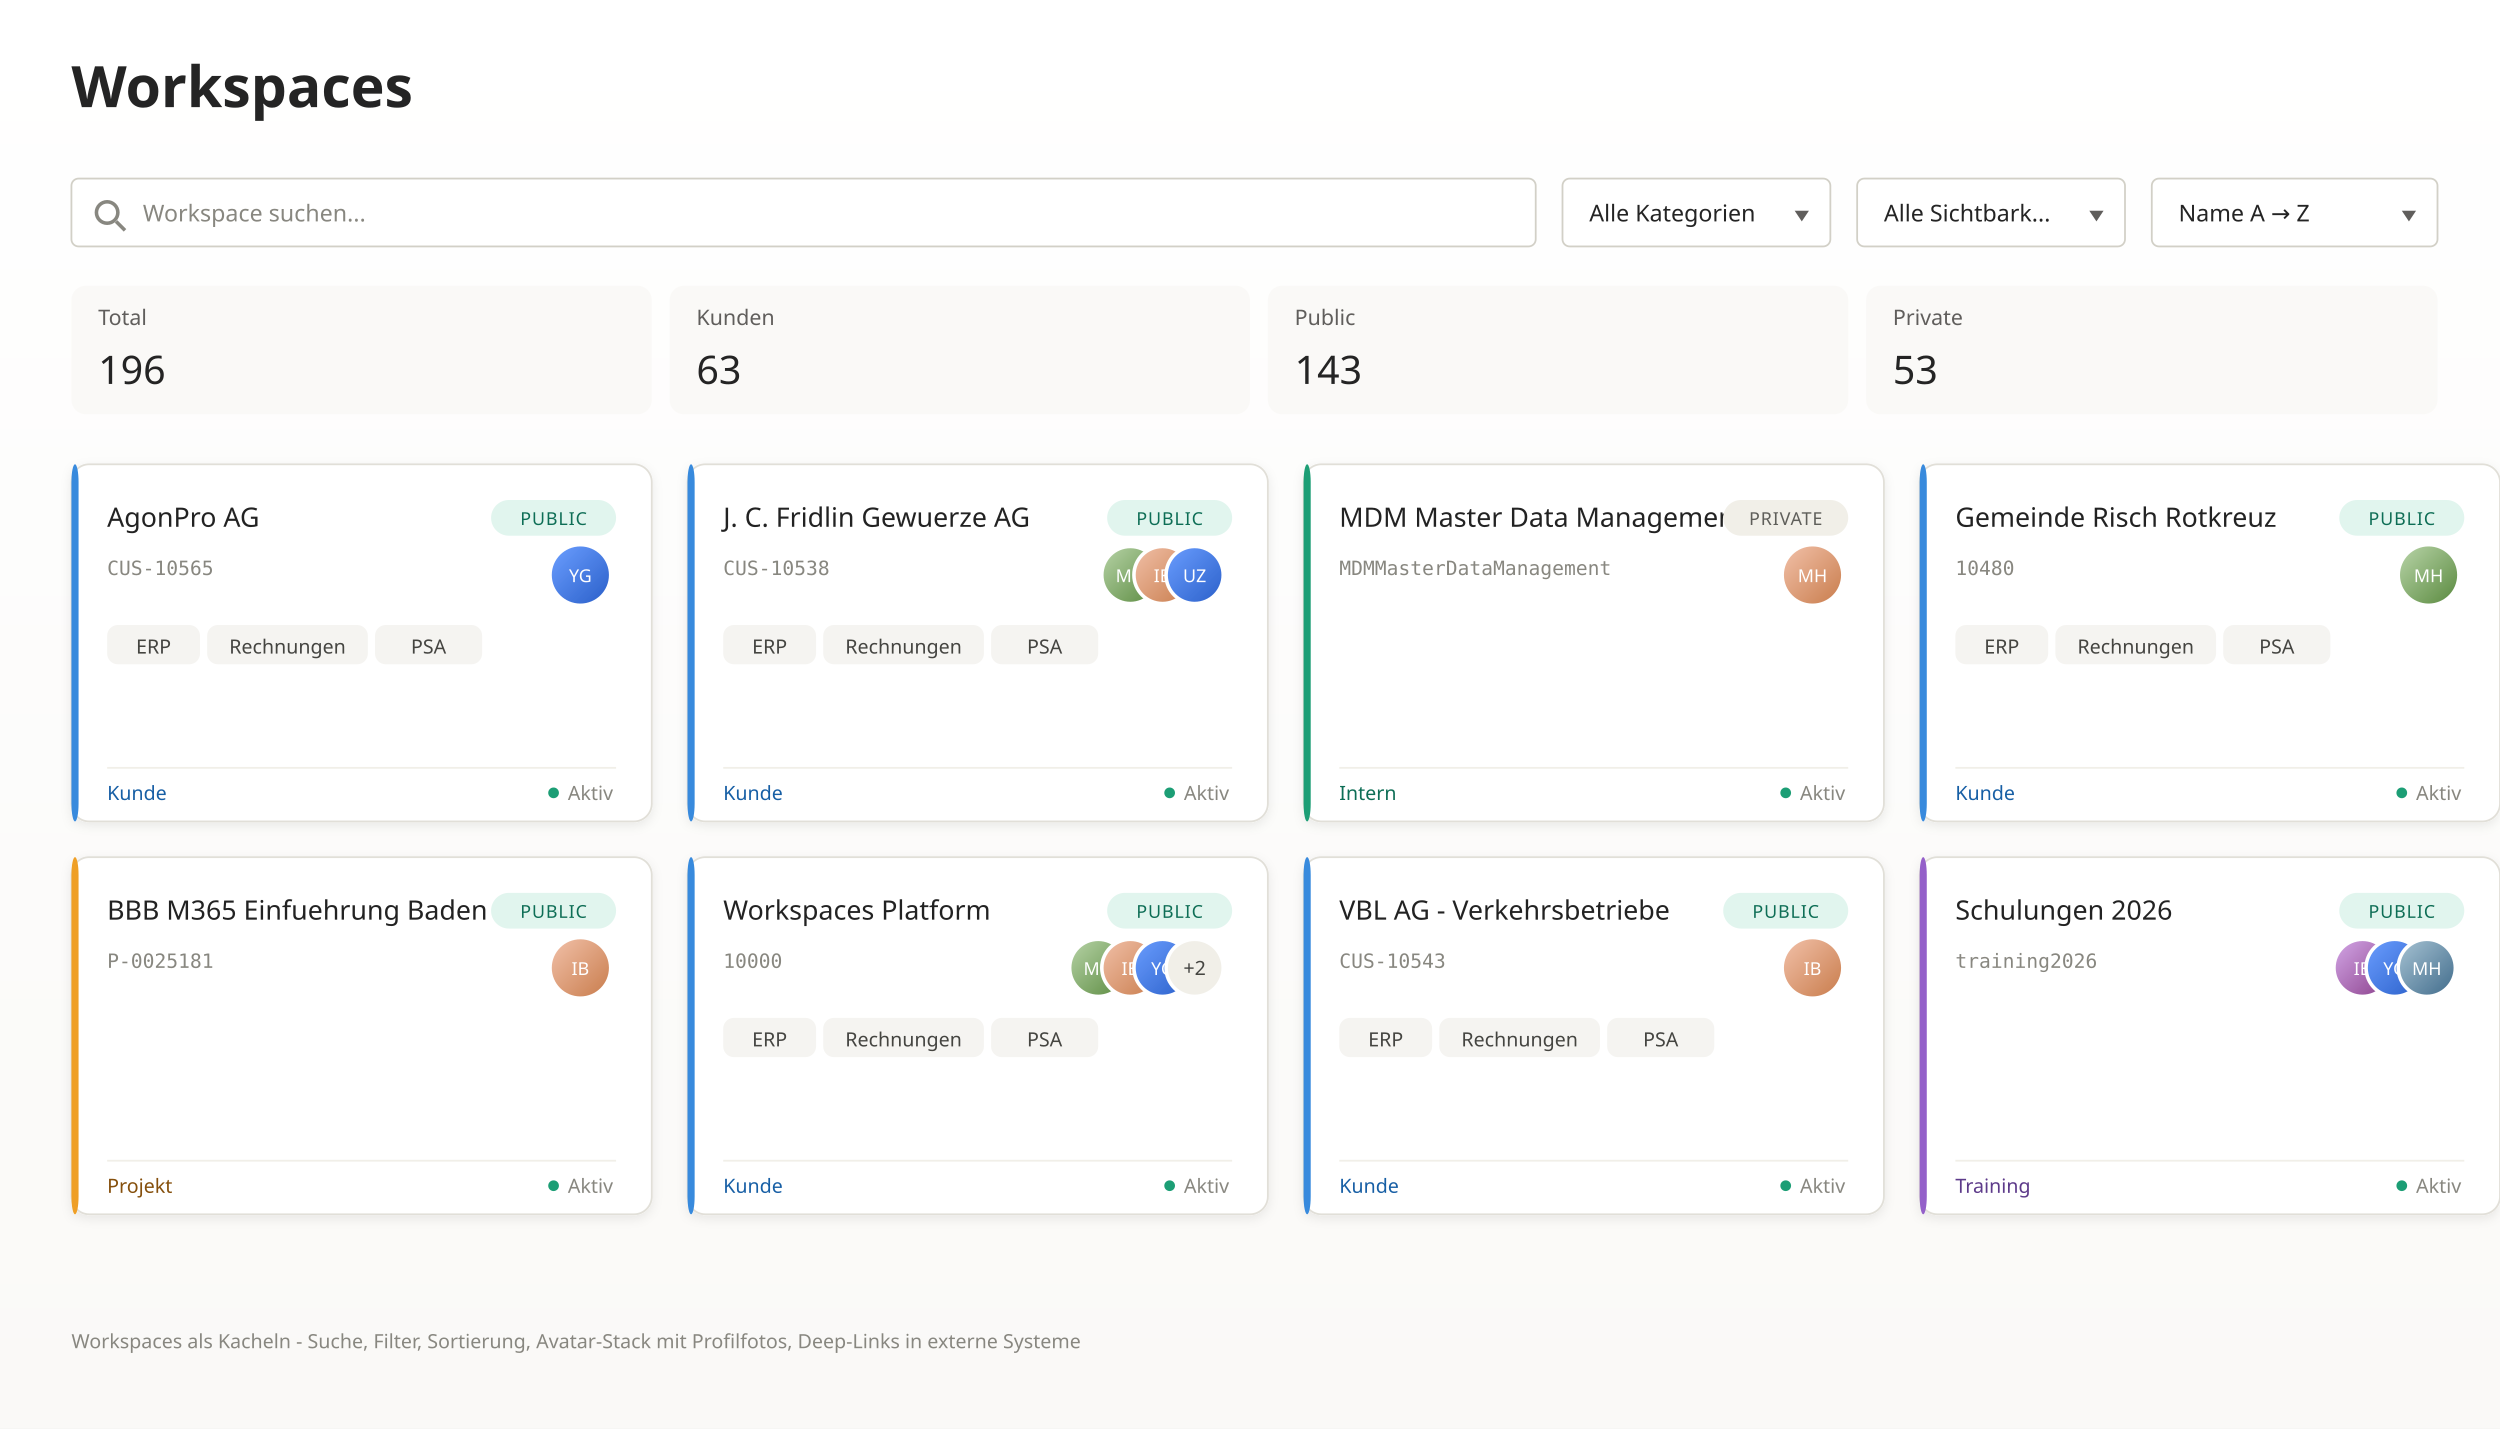
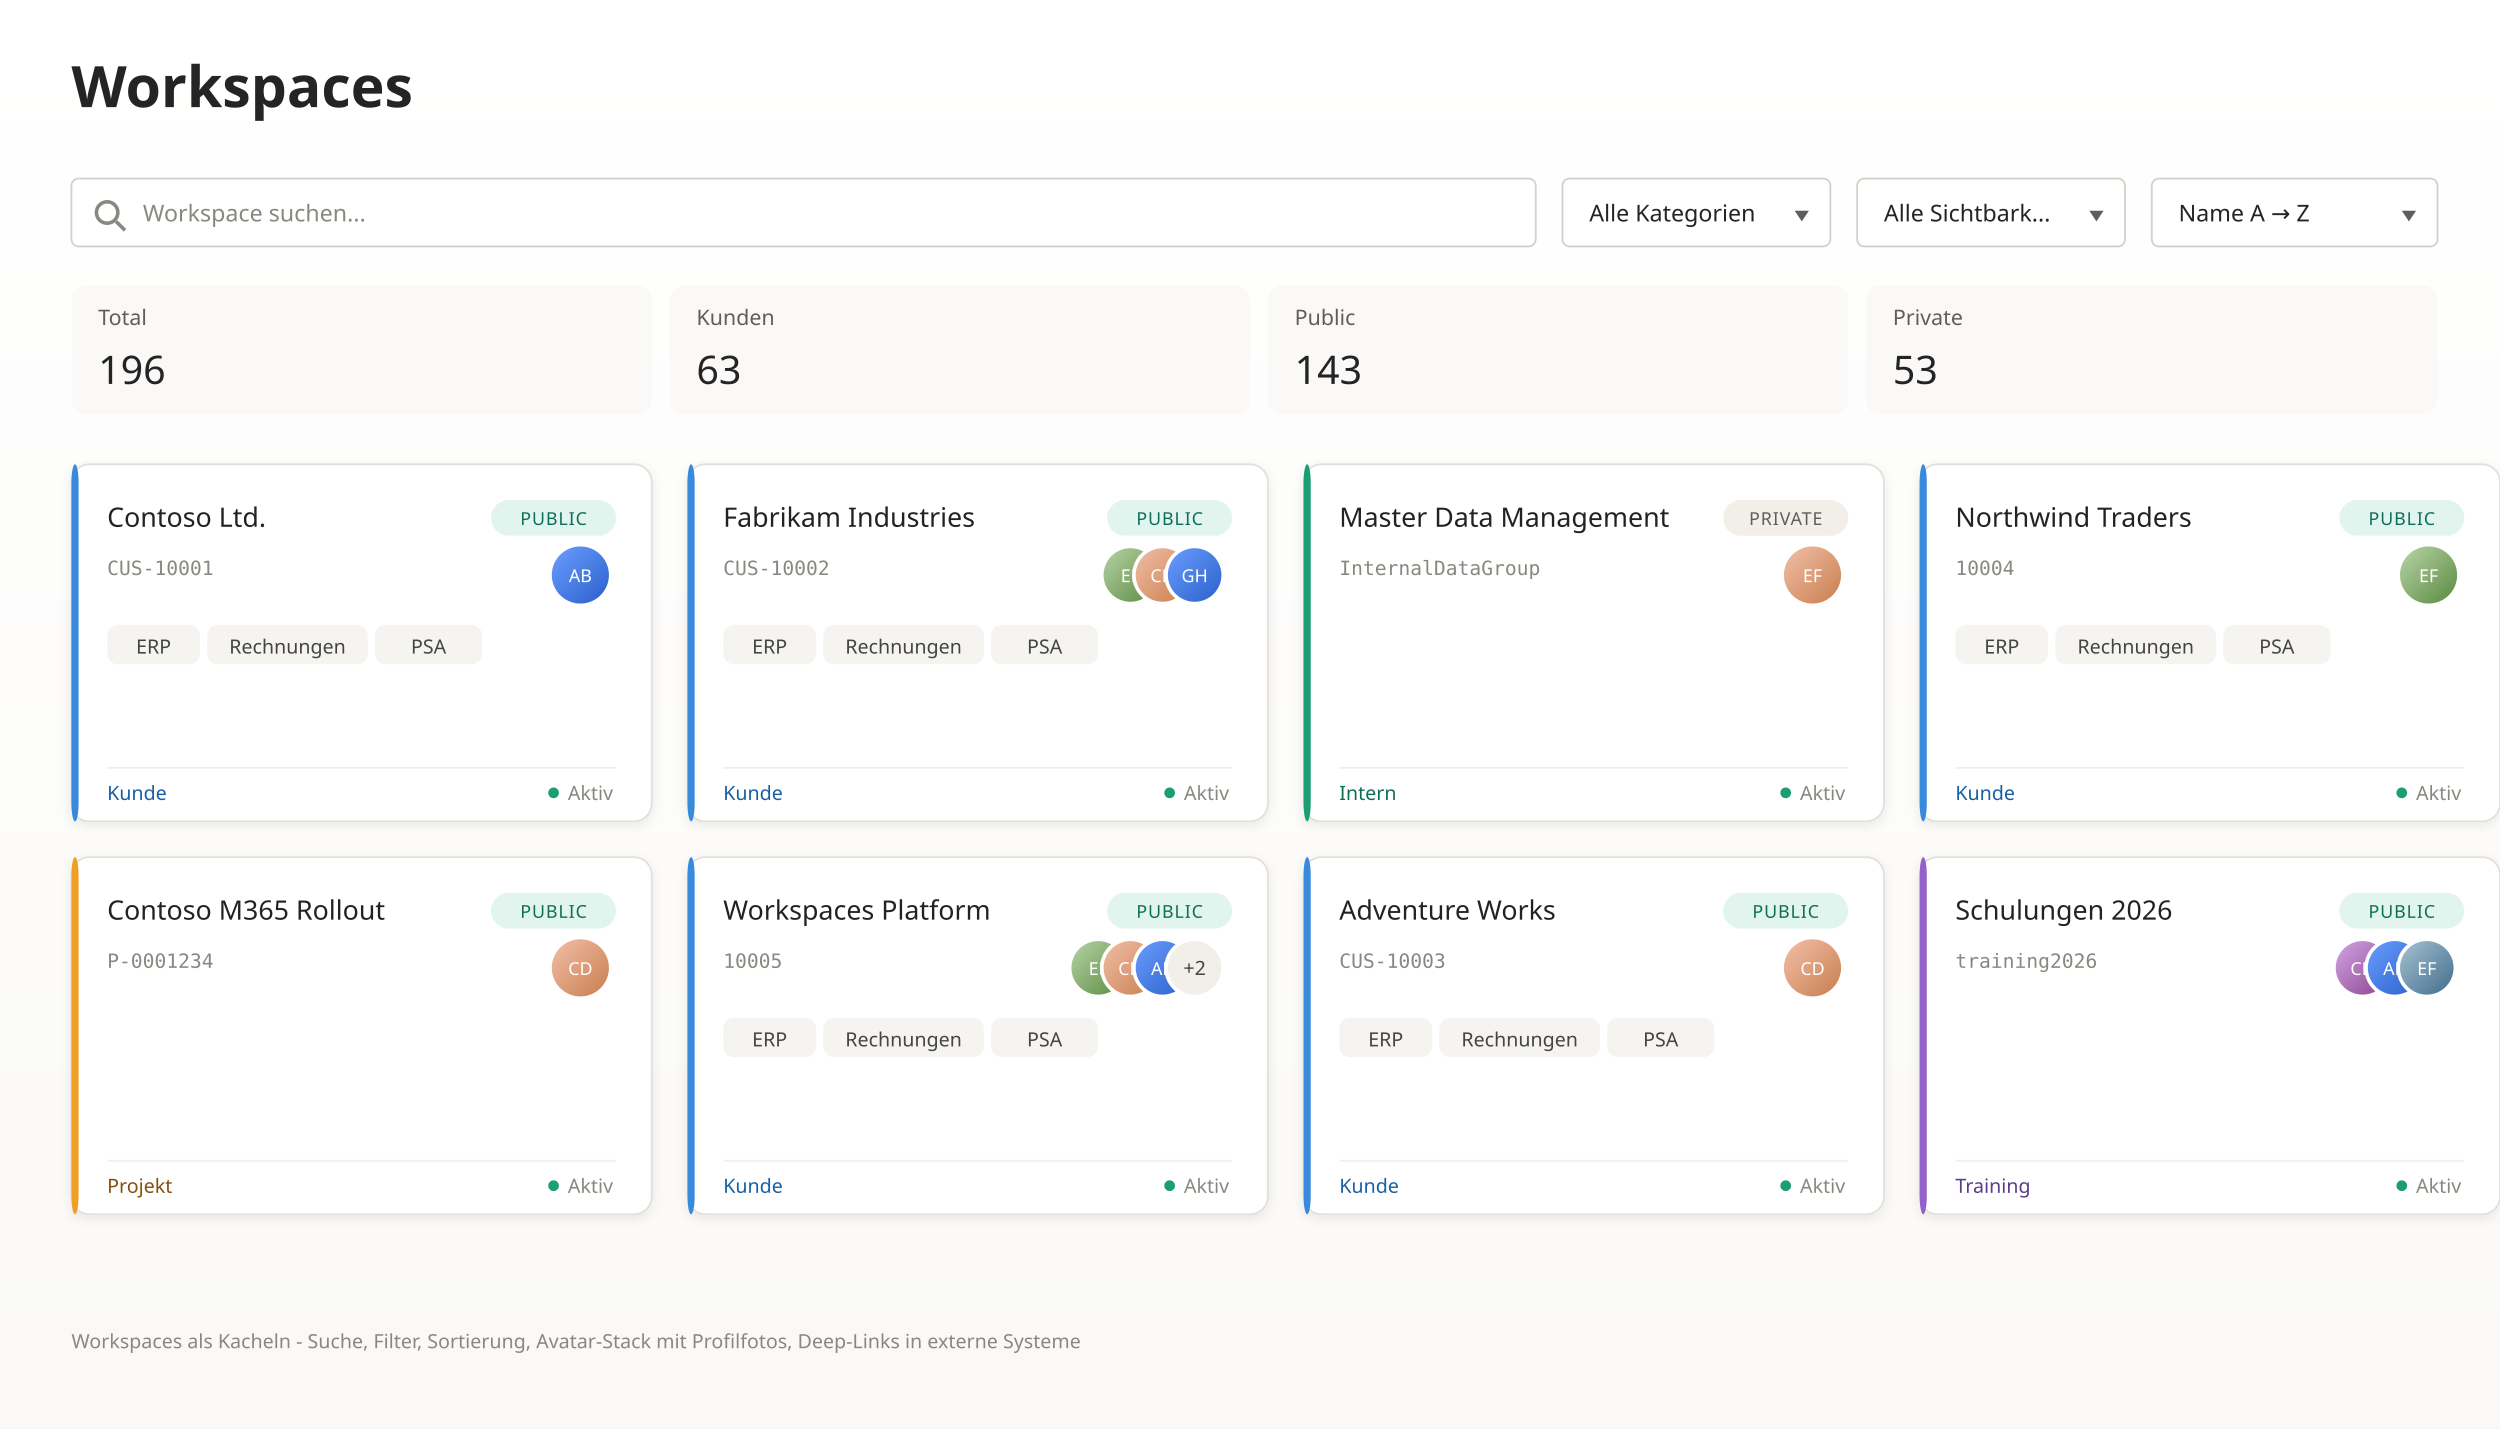
<svg xmlns="http://www.w3.org/2000/svg" viewBox="0 0 1400 800" font-family="Segoe UI, system-ui, sans-serif">
  <defs>
    <linearGradient id="bg" x1="0" y1="0" x2="0" y2="1">
      <stop offset="0" stop-color="#ffffff" />
      <stop offset="1" stop-color="#faf9f7" />
    </linearGradient>
    <filter id="shadow" x="-20%" y="-20%" width="140%" height="140%">
      <feDropShadow dx="0" dy="2" stdDeviation="3" flood-opacity="0.08" />
    </filter>
    <linearGradient id="av1" x1="0" y1="0" x2="1" y2="1">
      <stop offset="0" stop-color="#6b9eff" />
      <stop offset="1" stop-color="#2a5fc9" />
    </linearGradient>
    <linearGradient id="av2" x1="0" y1="0" x2="1" y2="1">
      <stop offset="0" stop-color="#f1c0a8" />
      <stop offset="1" stop-color="#c97d4d" />
    </linearGradient>
    <linearGradient id="av3" x1="0" y1="0" x2="1" y2="1">
      <stop offset="0" stop-color="#b8d4a8" />
      <stop offset="1" stop-color="#5a8a3f" />
    </linearGradient>
    <linearGradient id="av4" x1="0" y1="0" x2="1" y2="1">
      <stop offset="0" stop-color="#d4a8e8" />
      <stop offset="1" stop-color="#8a3f8a" />
    </linearGradient>
    <linearGradient id="av5" x1="0" y1="0" x2="1" y2="1">
      <stop offset="0" stop-color="#a8c4d4" />
      <stop offset="1" stop-color="#3f6a8a" />
    </linearGradient>
  </defs>
  <rect width="1400" height="800" fill="url(#bg)" />
  <text x="40" y="60" font-size="32" font-weight="600" fill="#242424">Workspaces</text>
  <rect x="40" y="100" width="820" height="38" rx="4" fill="#ffffff" stroke="#d2d0c7" />
  <circle cx="60" cy="119" r="6" fill="none" stroke="#888780" stroke-width="2" />
  <line x1="65" y1="124" x2="70" y2="129" stroke="#888780" stroke-width="2" />
  <text x="80" y="124" font-size="13" fill="#888780">Workspace suchen...</text>
  <rect x="875" y="100" width="150" height="38" rx="4" fill="#ffffff" stroke="#d2d0c7" />
  <text x="890" y="124" font-size="13" fill="#242424">Alle Kategorien</text>
  <polyline points="1005,118 1013,118 1009,124" fill="#605e5c" />
  <rect x="1040" y="100" width="150" height="38" rx="4" fill="#ffffff" stroke="#d2d0c7" />
  <text x="1055" y="124" font-size="13" fill="#242424">Alle Sichtbark...</text>
  <polyline points="1170,118 1178,118 1174,124" fill="#605e5c" />
  <rect x="1205" y="100" width="160" height="38" rx="4" fill="#ffffff" stroke="#d2d0c7" />
  <text x="1220" y="124" font-size="13" fill="#242424">Name A → Z</text>
  <polyline points="1345,118 1353,118 1349,124" fill="#605e5c" />
  <g font-family="Segoe UI, system-ui, sans-serif">
    <rect x="40" y="160" width="325" height="72" rx="8" fill="#faf9f7" />
    <text x="55" y="182" font-size="12" fill="#605e5c">Total</text>
    <text x="55" y="215" font-size="22" font-weight="500" fill="#242424">196</text>
    <rect x="375" y="160" width="325" height="72" rx="8" fill="#faf9f7" />
    <text x="390" y="182" font-size="12" fill="#605e5c">Kunden</text>
    <text x="390" y="215" font-size="22" font-weight="500" fill="#242424">63</text>
    <rect x="710" y="160" width="325" height="72" rx="8" fill="#faf9f7" />
    <text x="725" y="182" font-size="12" fill="#605e5c">Public</text>
    <text x="725" y="215" font-size="22" font-weight="500" fill="#242424">143</text>
    <rect x="1045" y="160" width="320" height="72" rx="8" fill="#faf9f7" />
    <text x="1060" y="182" font-size="12" fill="#605e5c">Private</text>
    <text x="1060" y="215" font-size="22" font-weight="500" fill="#242424">53</text>
  </g>
  <g transform="translate(40,260)">
    <g filter="url(#shadow)">
      <rect width="325" height="200" rx="10" fill="#ffffff" stroke="#e1dfd8" />
      <rect width="4" height="200" rx="10" fill="#378ADD" />
-       <text x="20" y="35" font-size="15" font-weight="500" fill="#242424">AgonPro AG</text>
+       <text x="20" y="35" font-size="15" font-weight="500" fill="#242424">Contoso Ltd.</text>
      <rect x="235" y="20" width="70" height="20" rx="10" fill="#e1f5ee" />
      <text x="270" y="34" font-size="10" font-weight="500" fill="#0f6e56" text-anchor="middle" letter-spacing="0.5">PUBLIC</text>
      <circle cx="285" cy="62" r="16" fill="url(#av1)" />
-       <text x="285" y="66" font-size="10" font-weight="500" fill="#ffffff" text-anchor="middle">YG</text>
-       <text x="20" y="62" font-size="11" fill="#888780" font-family="Consolas, monospace">CUS-10565</text>
+       <text x="285" y="66" font-size="10" font-weight="500" fill="#ffffff" text-anchor="middle">AB</text>
+       <text x="20" y="62" font-size="11" fill="#888780" font-family="Consolas, monospace">CUS-10001</text>
      <g transform="translate(20,90)">
        <rect width="52" height="22" rx="6" fill="#f5f4f1" />
        <text x="26" y="16" font-size="11" fill="#444441" text-anchor="middle">ERP</text>
        <rect x="56" width="90" height="22" rx="6" fill="#f5f4f1" />
        <text x="101" y="16" font-size="11" fill="#444441" text-anchor="middle">Rechnungen</text>
        <rect x="150" width="60" height="22" rx="6" fill="#f5f4f1" />
        <text x="180" y="16" font-size="11" fill="#444441" text-anchor="middle">PSA</text>
      </g>
      <line x1="20" y1="170" x2="305" y2="170" stroke="#f1efe8" />
      <text x="20" y="188" font-size="11" font-weight="500" fill="#185fa5">Kunde</text>
      <circle cx="270" cy="184" r="3" fill="#1d9e75" />
      <text x="278" y="188" font-size="11" fill="#888780">Aktiv</text>
    </g>
    <g transform="translate(345,0)" filter="url(#shadow)">
      <rect width="325" height="200" rx="10" fill="#ffffff" stroke="#e1dfd8" />
      <rect width="4" height="200" rx="10" fill="#378ADD" />
-       <text x="20" y="35" font-size="15" font-weight="500" fill="#242424">J. C. Fridlin Gewuerze AG</text>
+       <text x="20" y="35" font-size="15" font-weight="500" fill="#242424">Fabrikam Industries</text>
      <rect x="235" y="20" width="70" height="20" rx="10" fill="#e1f5ee" />
      <text x="270" y="34" font-size="10" font-weight="500" fill="#0f6e56" text-anchor="middle" letter-spacing="0.5">PUBLIC</text>
      <circle cx="248" cy="62" r="16" fill="url(#av3)" stroke="#ffffff" stroke-width="2" />
-       <text x="248" y="66" font-size="10" font-weight="500" fill="#ffffff" text-anchor="middle">MH</text>
+       <text x="248" y="66" font-size="10" font-weight="500" fill="#ffffff" text-anchor="middle">EF</text>
      <circle cx="266" cy="62" r="16" fill="url(#av2)" stroke="#ffffff" stroke-width="2" />
-       <text x="266" y="66" font-size="10" font-weight="500" fill="#ffffff" text-anchor="middle">IB</text>
+       <text x="266" y="66" font-size="10" font-weight="500" fill="#ffffff" text-anchor="middle">CD</text>
      <circle cx="284" cy="62" r="16" fill="url(#av1)" stroke="#ffffff" stroke-width="2" />
-       <text x="284" y="66" font-size="10" font-weight="500" fill="#ffffff" text-anchor="middle">UZ</text>
-       <text x="20" y="62" font-size="11" fill="#888780" font-family="Consolas, monospace">CUS-10538</text>
+       <text x="284" y="66" font-size="10" font-weight="500" fill="#ffffff" text-anchor="middle">GH</text>
+       <text x="20" y="62" font-size="11" fill="#888780" font-family="Consolas, monospace">CUS-10002</text>
      <g transform="translate(20,90)">
        <rect width="52" height="22" rx="6" fill="#f5f4f1" />
        <text x="26" y="16" font-size="11" fill="#444441" text-anchor="middle">ERP</text>
        <rect x="56" width="90" height="22" rx="6" fill="#f5f4f1" />
        <text x="101" y="16" font-size="11" fill="#444441" text-anchor="middle">Rechnungen</text>
        <rect x="150" width="60" height="22" rx="6" fill="#f5f4f1" />
        <text x="180" y="16" font-size="11" fill="#444441" text-anchor="middle">PSA</text>
      </g>
      <line x1="20" y1="170" x2="305" y2="170" stroke="#f1efe8" />
      <text x="20" y="188" font-size="11" font-weight="500" fill="#185fa5">Kunde</text>
      <circle cx="270" cy="184" r="3" fill="#1d9e75" />
      <text x="278" y="188" font-size="11" fill="#888780">Aktiv</text>
    </g>
    <g transform="translate(690,0)" filter="url(#shadow)">
      <rect width="325" height="200" rx="10" fill="#ffffff" stroke="#e1dfd8" />
      <rect width="4" height="200" rx="10" fill="#1D9E75" />
-       <text x="20" y="35" font-size="15" font-weight="500" fill="#242424">MDM Master Data Management</text>
+       <text x="20" y="35" font-size="15" font-weight="500" fill="#242424">Master Data Management</text>
      <rect x="235" y="20" width="70" height="20" rx="10" fill="#f1efe8" />
      <text x="270" y="34" font-size="10" font-weight="500" fill="#5f5e5a" text-anchor="middle" letter-spacing="0.5">PRIVATE</text>
      <circle cx="285" cy="62" r="16" fill="url(#av2)" />
-       <text x="285" y="66" font-size="10" font-weight="500" fill="#ffffff" text-anchor="middle">MH</text>
-       <text x="20" y="62" font-size="11" fill="#888780" font-family="Consolas, monospace">MDMMasterDataManagement</text>
+       <text x="285" y="66" font-size="10" font-weight="500" fill="#ffffff" text-anchor="middle">EF</text>
+       <text x="20" y="62" font-size="11" fill="#888780" font-family="Consolas, monospace">InternalDataGroup</text>
      <line x1="20" y1="170" x2="305" y2="170" stroke="#f1efe8" />
      <text x="20" y="188" font-size="11" font-weight="500" fill="#0f6e56">Intern</text>
      <circle cx="270" cy="184" r="3" fill="#1d9e75" />
      <text x="278" y="188" font-size="11" fill="#888780">Aktiv</text>
    </g>
    <g transform="translate(1035,0)" filter="url(#shadow)">
      <rect width="325" height="200" rx="10" fill="#ffffff" stroke="#e1dfd8" />
      <rect width="4" height="200" rx="10" fill="#378ADD" />
-       <text x="20" y="35" font-size="15" font-weight="500" fill="#242424">Gemeinde Risch Rotkreuz</text>
+       <text x="20" y="35" font-size="15" font-weight="500" fill="#242424">Northwind Traders</text>
      <rect x="235" y="20" width="70" height="20" rx="10" fill="#e1f5ee" />
      <text x="270" y="34" font-size="10" font-weight="500" fill="#0f6e56" text-anchor="middle" letter-spacing="0.5">PUBLIC</text>
      <circle cx="285" cy="62" r="16" fill="url(#av3)" />
-       <text x="285" y="66" font-size="10" font-weight="500" fill="#ffffff" text-anchor="middle">MH</text>
-       <text x="20" y="62" font-size="11" fill="#888780" font-family="Consolas, monospace">10480</text>
+       <text x="285" y="66" font-size="10" font-weight="500" fill="#ffffff" text-anchor="middle">EF</text>
+       <text x="20" y="62" font-size="11" fill="#888780" font-family="Consolas, monospace">10004</text>
      <g transform="translate(20,90)">
        <rect width="52" height="22" rx="6" fill="#f5f4f1" />
        <text x="26" y="16" font-size="11" fill="#444441" text-anchor="middle">ERP</text>
        <rect x="56" width="90" height="22" rx="6" fill="#f5f4f1" />
        <text x="101" y="16" font-size="11" fill="#444441" text-anchor="middle">Rechnungen</text>
        <rect x="150" width="60" height="22" rx="6" fill="#f5f4f1" />
        <text x="180" y="16" font-size="11" fill="#444441" text-anchor="middle">PSA</text>
      </g>
      <line x1="20" y1="170" x2="305" y2="170" stroke="#f1efe8" />
      <text x="20" y="188" font-size="11" font-weight="500" fill="#185fa5">Kunde</text>
      <circle cx="270" cy="184" r="3" fill="#1d9e75" />
      <text x="278" y="188" font-size="11" fill="#888780">Aktiv</text>
    </g>
  </g>
  <g transform="translate(40,480)">
    <g filter="url(#shadow)">
      <rect width="325" height="200" rx="10" fill="#ffffff" stroke="#e1dfd8" />
      <rect width="4" height="200" rx="10" fill="#EF9F27" />
-       <text x="20" y="35" font-size="15" font-weight="500" fill="#242424">BBB M365 Einfuehrung Baden</text>
+       <text x="20" y="35" font-size="15" font-weight="500" fill="#242424">Contoso M365 Rollout</text>
      <rect x="235" y="20" width="70" height="20" rx="10" fill="#e1f5ee" />
      <text x="270" y="34" font-size="10" font-weight="500" fill="#0f6e56" text-anchor="middle" letter-spacing="0.5">PUBLIC</text>
      <circle cx="285" cy="62" r="16" fill="url(#av2)" />
-       <text x="285" y="66" font-size="10" font-weight="500" fill="#ffffff" text-anchor="middle">IB</text>
-       <text x="20" y="62" font-size="11" fill="#888780" font-family="Consolas, monospace">P-0025181</text>
+       <text x="285" y="66" font-size="10" font-weight="500" fill="#ffffff" text-anchor="middle">CD</text>
+       <text x="20" y="62" font-size="11" fill="#888780" font-family="Consolas, monospace">P-0001234</text>
      <line x1="20" y1="170" x2="305" y2="170" stroke="#f1efe8" />
      <text x="20" y="188" font-size="11" font-weight="500" fill="#854f0b">Projekt</text>
      <circle cx="270" cy="184" r="3" fill="#1d9e75" />
      <text x="278" y="188" font-size="11" fill="#888780">Aktiv</text>
    </g>
    <g transform="translate(345,0)" filter="url(#shadow)">
      <rect width="325" height="200" rx="10" fill="#ffffff" stroke="#e1dfd8" />
      <rect width="4" height="200" rx="10" fill="#378ADD" />
      <text x="20" y="35" font-size="15" font-weight="500" fill="#242424">Workspaces Platform</text>
      <rect x="235" y="20" width="70" height="20" rx="10" fill="#e1f5ee" />
      <text x="270" y="34" font-size="10" font-weight="500" fill="#0f6e56" text-anchor="middle" letter-spacing="0.5">PUBLIC</text>
      <circle cx="230" cy="62" r="16" fill="url(#av3)" stroke="#ffffff" stroke-width="2" />
-       <text x="230" y="66" font-size="10" font-weight="500" fill="#ffffff" text-anchor="middle">MH</text>
+       <text x="230" y="66" font-size="10" font-weight="500" fill="#ffffff" text-anchor="middle">EF</text>
      <circle cx="248" cy="62" r="16" fill="url(#av2)" stroke="#ffffff" stroke-width="2" />
-       <text x="248" y="66" font-size="10" font-weight="500" fill="#ffffff" text-anchor="middle">IB</text>
+       <text x="248" y="66" font-size="10" font-weight="500" fill="#ffffff" text-anchor="middle">CD</text>
      <circle cx="266" cy="62" r="16" fill="url(#av1)" stroke="#ffffff" stroke-width="2" />
-       <text x="266" y="66" font-size="10" font-weight="500" fill="#ffffff" text-anchor="middle">YG</text>
+       <text x="266" y="66" font-size="10" font-weight="500" fill="#ffffff" text-anchor="middle">AB</text>
      <circle cx="284" cy="62" r="16" fill="#f1efe8" stroke="#ffffff" stroke-width="2" />
      <text x="284" y="66" font-size="11" font-weight="500" fill="#444441" text-anchor="middle">+2</text>
-       <text x="20" y="62" font-size="11" fill="#888780" font-family="Consolas, monospace">10000</text>
+       <text x="20" y="62" font-size="11" fill="#888780" font-family="Consolas, monospace">10005</text>
      <g transform="translate(20,90)">
        <rect width="52" height="22" rx="6" fill="#f5f4f1" />
        <text x="26" y="16" font-size="11" fill="#444441" text-anchor="middle">ERP</text>
        <rect x="56" width="90" height="22" rx="6" fill="#f5f4f1" />
        <text x="101" y="16" font-size="11" fill="#444441" text-anchor="middle">Rechnungen</text>
        <rect x="150" width="60" height="22" rx="6" fill="#f5f4f1" />
        <text x="180" y="16" font-size="11" fill="#444441" text-anchor="middle">PSA</text>
      </g>
      <line x1="20" y1="170" x2="305" y2="170" stroke="#f1efe8" />
      <text x="20" y="188" font-size="11" font-weight="500" fill="#185fa5">Kunde</text>
      <circle cx="270" cy="184" r="3" fill="#1d9e75" />
      <text x="278" y="188" font-size="11" fill="#888780">Aktiv</text>
    </g>
    <g transform="translate(690,0)" filter="url(#shadow)">
      <rect width="325" height="200" rx="10" fill="#ffffff" stroke="#e1dfd8" />
      <rect width="4" height="200" rx="10" fill="#378ADD" />
-       <text x="20" y="35" font-size="15" font-weight="500" fill="#242424">VBL AG - Verkehrsbetriebe</text>
+       <text x="20" y="35" font-size="15" font-weight="500" fill="#242424">Adventure Works</text>
      <rect x="235" y="20" width="70" height="20" rx="10" fill="#e1f5ee" />
      <text x="270" y="34" font-size="10" font-weight="500" fill="#0f6e56" text-anchor="middle" letter-spacing="0.5">PUBLIC</text>
      <circle cx="285" cy="62" r="16" fill="url(#av2)" />
-       <text x="285" y="66" font-size="10" font-weight="500" fill="#ffffff" text-anchor="middle">IB</text>
-       <text x="20" y="62" font-size="11" fill="#888780" font-family="Consolas, monospace">CUS-10543</text>
+       <text x="285" y="66" font-size="10" font-weight="500" fill="#ffffff" text-anchor="middle">CD</text>
+       <text x="20" y="62" font-size="11" fill="#888780" font-family="Consolas, monospace">CUS-10003</text>
      <g transform="translate(20,90)">
        <rect width="52" height="22" rx="6" fill="#f5f4f1" />
        <text x="26" y="16" font-size="11" fill="#444441" text-anchor="middle">ERP</text>
        <rect x="56" width="90" height="22" rx="6" fill="#f5f4f1" />
        <text x="101" y="16" font-size="11" fill="#444441" text-anchor="middle">Rechnungen</text>
        <rect x="150" width="60" height="22" rx="6" fill="#f5f4f1" />
        <text x="180" y="16" font-size="11" fill="#444441" text-anchor="middle">PSA</text>
      </g>
      <line x1="20" y1="170" x2="305" y2="170" stroke="#f1efe8" />
      <text x="20" y="188" font-size="11" font-weight="500" fill="#185fa5">Kunde</text>
      <circle cx="270" cy="184" r="3" fill="#1d9e75" />
      <text x="278" y="188" font-size="11" fill="#888780">Aktiv</text>
    </g>
    <g transform="translate(1035,0)" filter="url(#shadow)">
      <rect width="325" height="200" rx="10" fill="#ffffff" stroke="#e1dfd8" />
      <rect width="4" height="200" rx="10" fill="#9461C9" />
      <text x="20" y="35" font-size="15" font-weight="500" fill="#242424">Schulungen 2026</text>
      <rect x="235" y="20" width="70" height="20" rx="10" fill="#e1f5ee" />
      <text x="270" y="34" font-size="10" font-weight="500" fill="#0f6e56" text-anchor="middle" letter-spacing="0.5">PUBLIC</text>
      <circle cx="248" cy="62" r="16" fill="url(#av4)" stroke="#ffffff" stroke-width="2" />
-       <text x="248" y="66" font-size="10" font-weight="500" fill="#ffffff" text-anchor="middle">IB</text>
+       <text x="248" y="66" font-size="10" font-weight="500" fill="#ffffff" text-anchor="middle">CD</text>
      <circle cx="266" cy="62" r="16" fill="url(#av1)" stroke="#ffffff" stroke-width="2" />
-       <text x="266" y="66" font-size="10" font-weight="500" fill="#ffffff" text-anchor="middle">YG</text>
+       <text x="266" y="66" font-size="10" font-weight="500" fill="#ffffff" text-anchor="middle">AB</text>
      <circle cx="284" cy="62" r="16" fill="url(#av5)" stroke="#ffffff" stroke-width="2" />
-       <text x="284" y="66" font-size="10" font-weight="500" fill="#ffffff" text-anchor="middle">MH</text>
+       <text x="284" y="66" font-size="10" font-weight="500" fill="#ffffff" text-anchor="middle">EF</text>
      <text x="20" y="62" font-size="11" fill="#888780" font-family="Consolas, monospace">training2026</text>
      <line x1="20" y1="170" x2="305" y2="170" stroke="#f1efe8" />
      <text x="20" y="188" font-size="11" font-weight="500" fill="#5d3a8a">Training</text>
      <circle cx="270" cy="184" r="3" fill="#1d9e75" />
      <text x="278" y="188" font-size="11" fill="#888780">Aktiv</text>
    </g>
  </g>
  <text x="40" y="755" font-size="11" fill="#888780">Workspaces als Kacheln - Suche, Filter, Sortierung, Avatar-Stack mit Profilfotos, Deep-Links in externe Systeme</text>
</svg>
